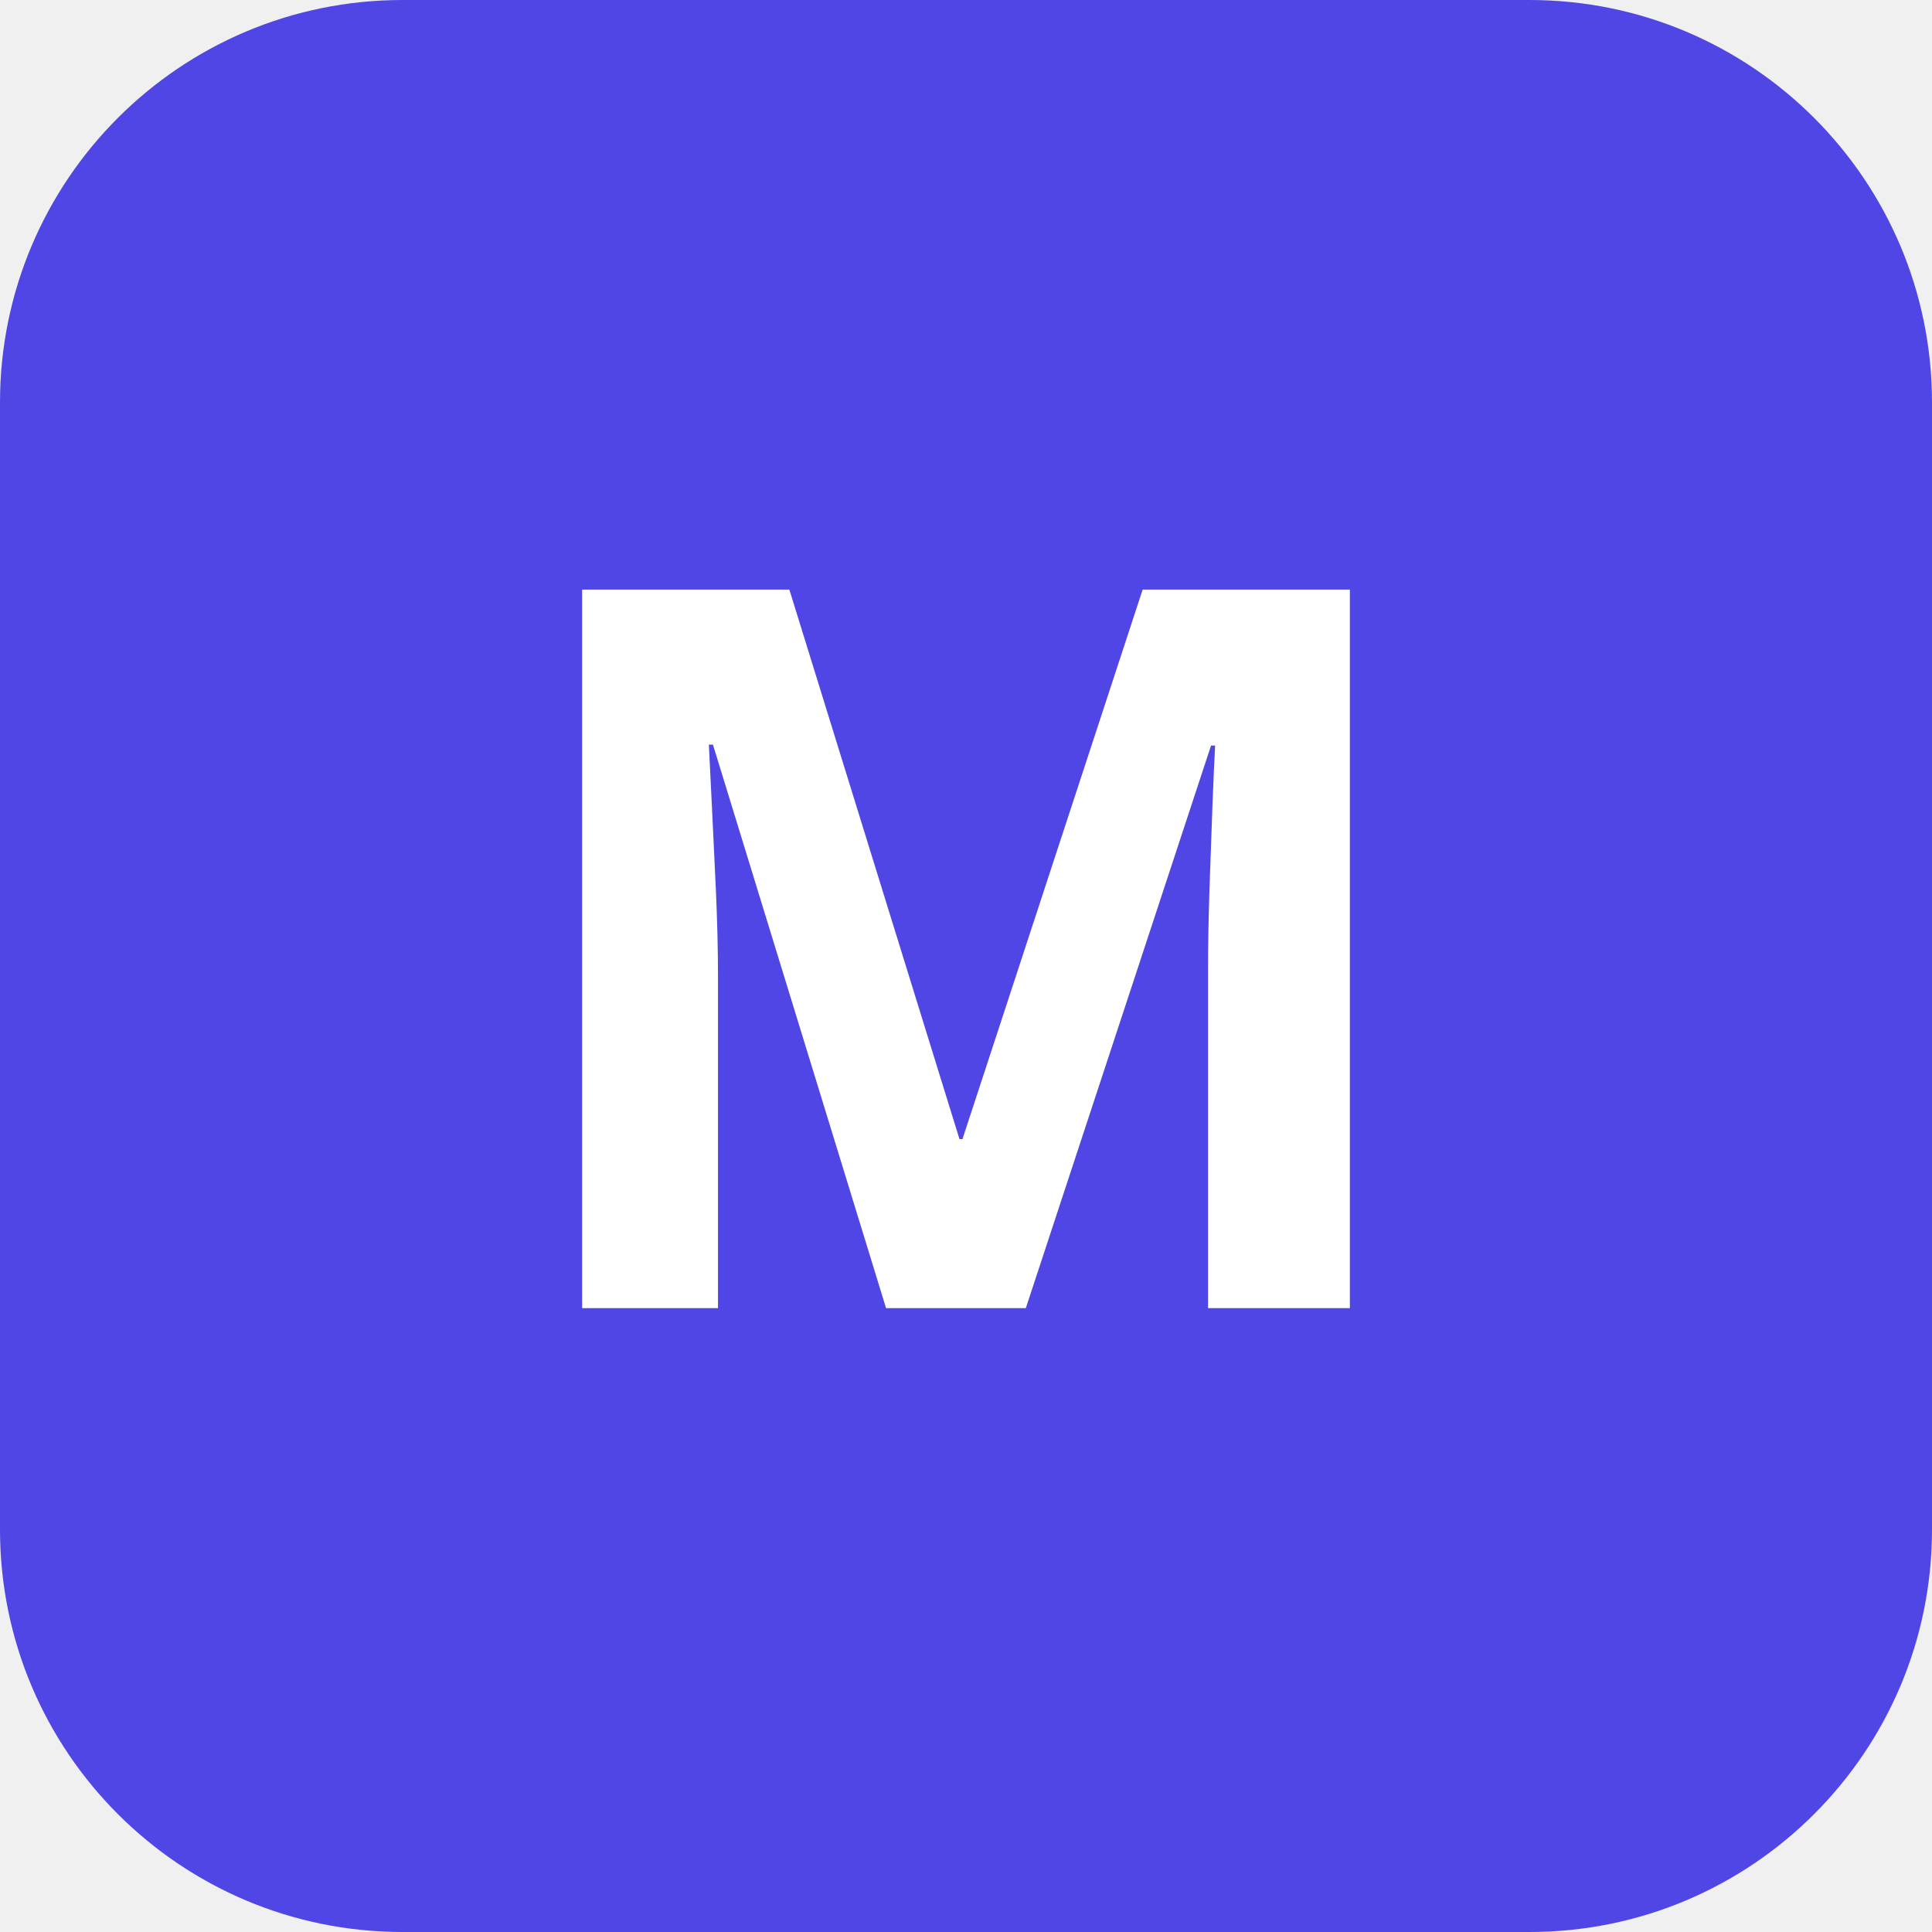
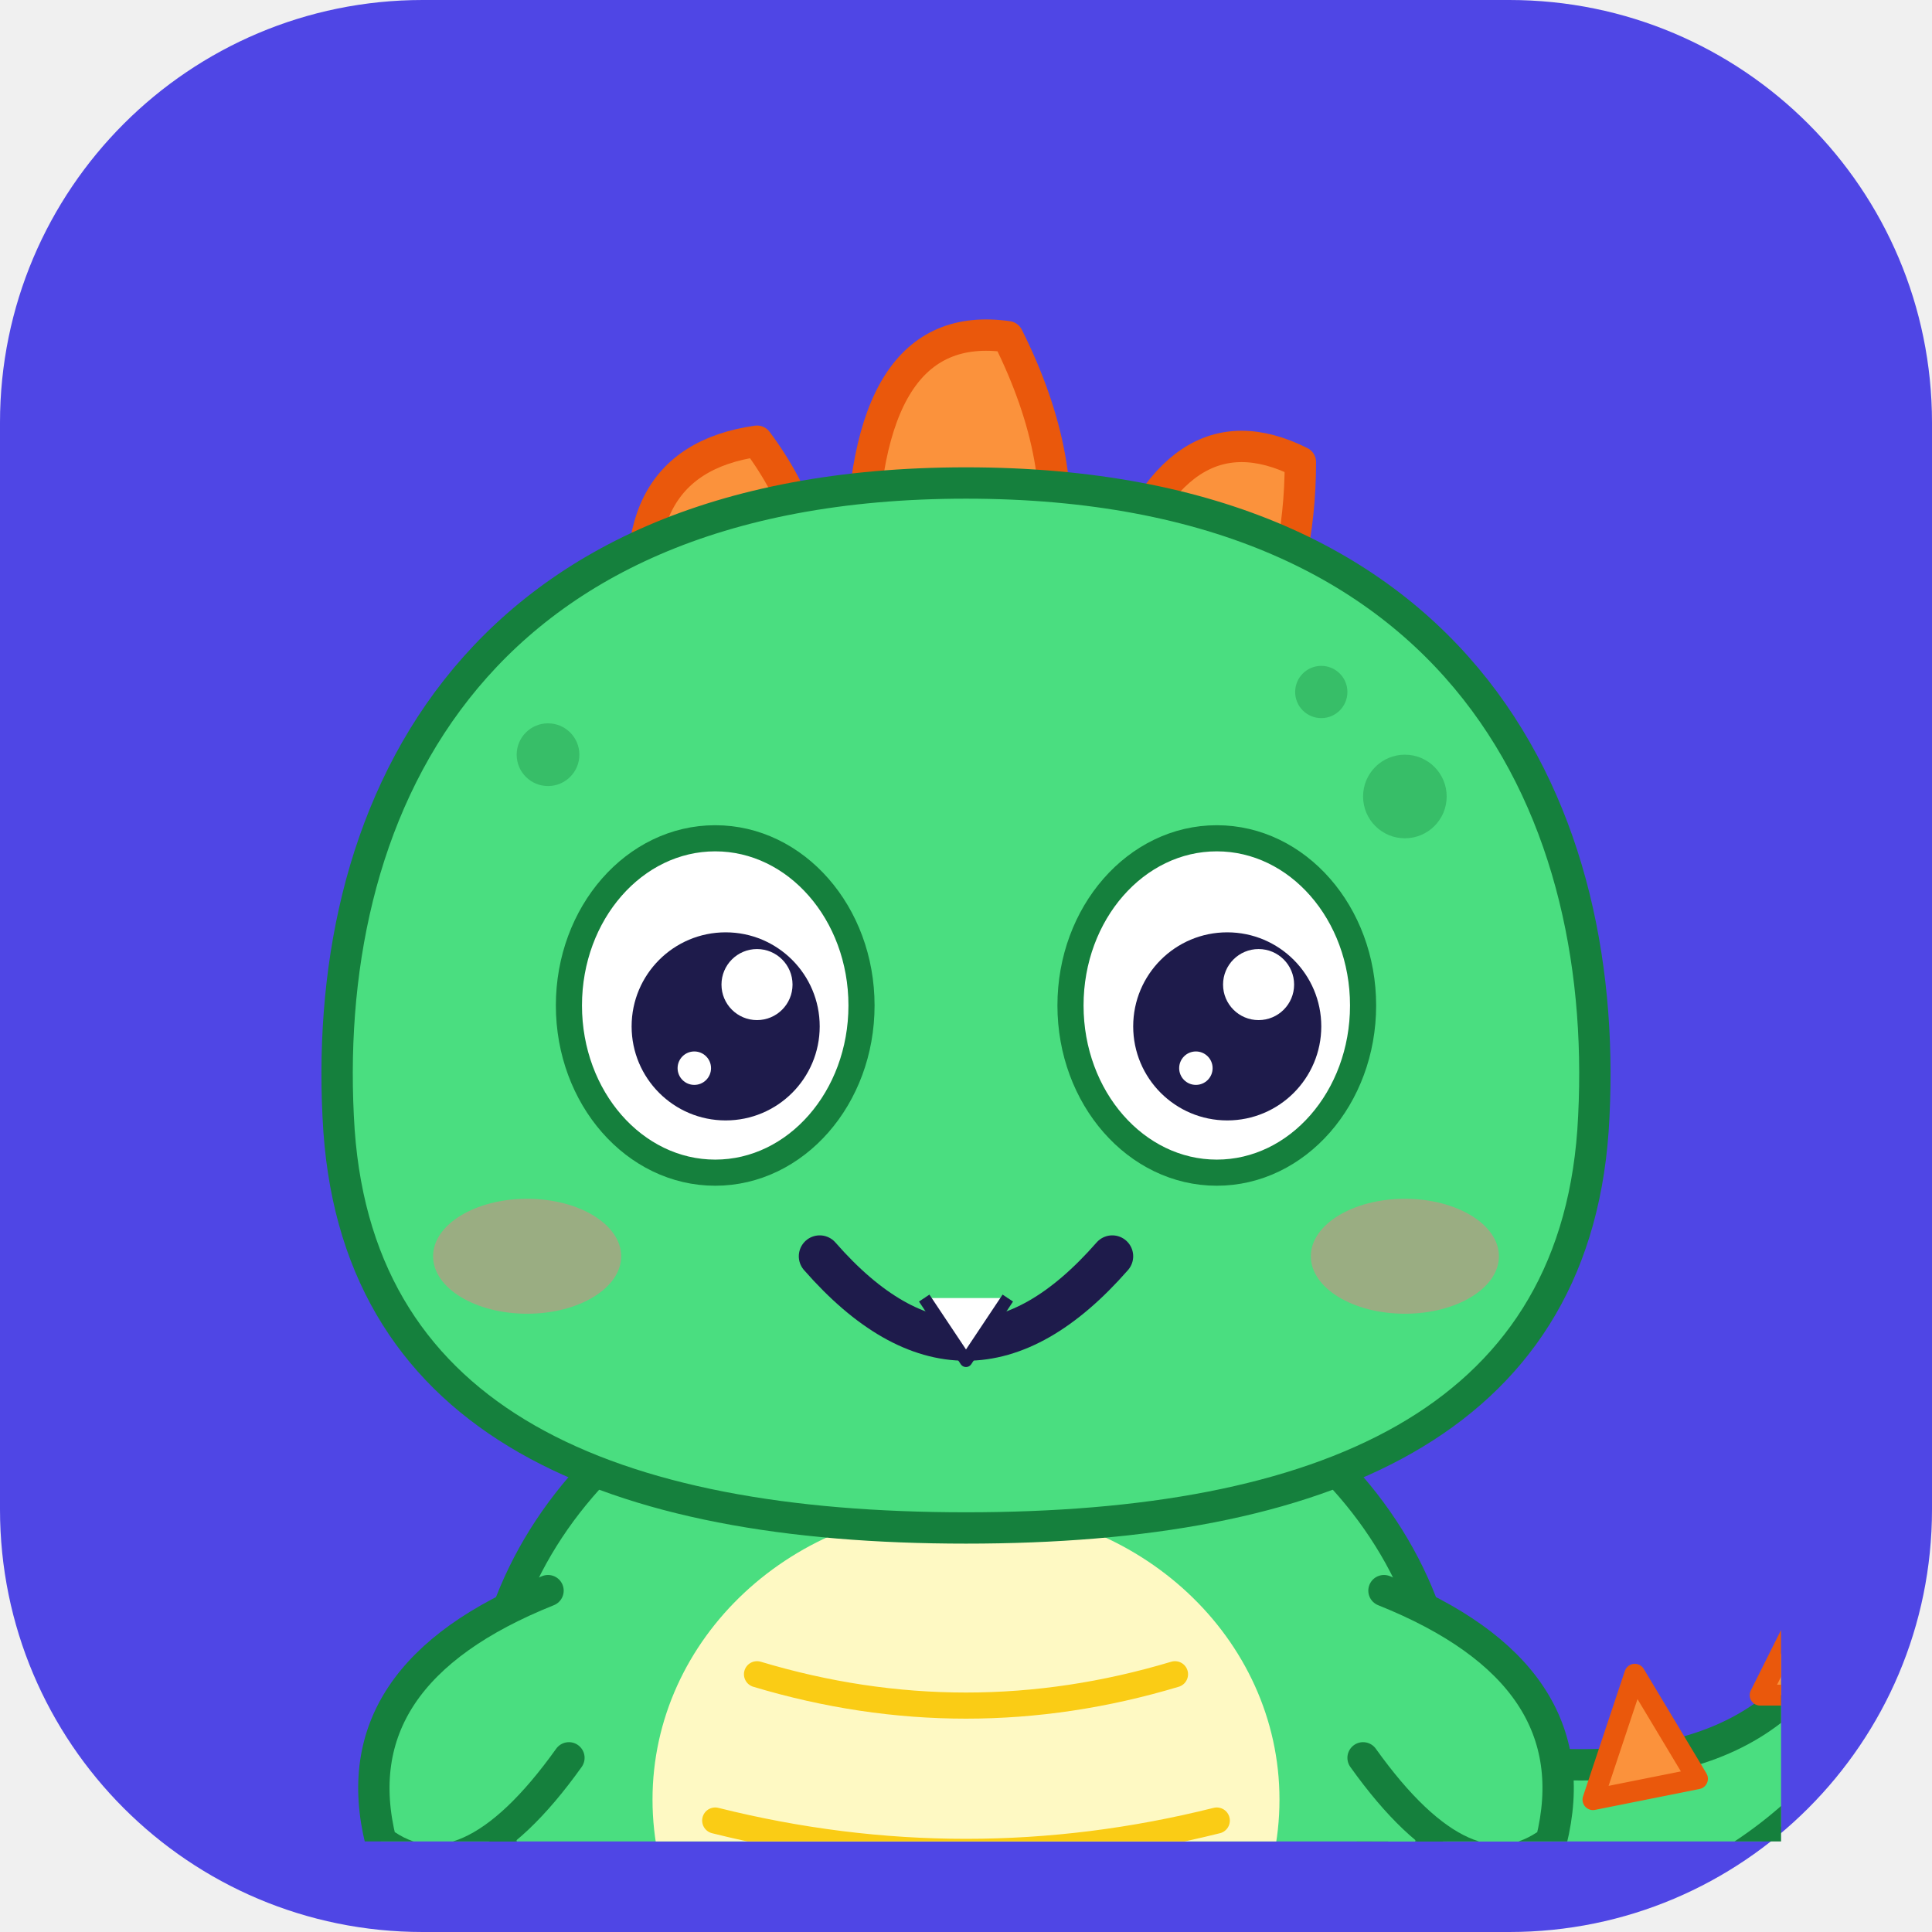
<svg xmlns="http://www.w3.org/2000/svg" viewBox="0 0 192 192">
-   <rect width="192" height="192" fill="#4f46e5" rx="40" />
-   <text x="96" y="130" font-size="100" font-family="sans-serif" font-weight="bold" fill="white" text-anchor="middle">M</text>
+   <rect width="192" height="192" rx="42" fill="#4f46e5" />
+   <svg x="15" y="21" width="162" height="162" viewBox="22 4 156 156">
+     <ellipse cx="100" cy="194" rx="52" ry="6" fill="#0f172a" opacity="0.08" />
+     <path d="M138 168 Q170 172 186 150 Q190 142 182 142 Q172 158 140 150 Z" fill="#4ade80" stroke="#15803d" stroke-width="3" stroke-linejoin="round" />
+     <path d="M176 146 L182 134 L186 146 Z M160 156 L164 144 L170 154 Z" fill="#fb923c" stroke="#ea580c" stroke-width="2" stroke-linejoin="round" />
+     <ellipse cx="76" cy="186" rx="18" ry="10" fill="#4ade80" stroke="#15803d" stroke-width="3" />
+     <ellipse cx="124" cy="186" rx="18" ry="10" fill="#4ade80" stroke="#15803d" stroke-width="3" />
+     <g fill="#fef9c3">
+       <circle cx="68" cy="189" r="2.5" />
+       <circle cx="76" cy="191" r="2.5" />
+       <circle cx="84" cy="189" r="2.5" />
+       <circle cx="116" cy="189" r="2.5" />
+       <circle cx="124" cy="191" r="2.5" />
+       <circle cx="132" cy="189" r="2.5" />
+     </g>
+     <ellipse cx="100" cy="150" rx="46" ry="40" fill="#4ade80" stroke="#15803d" stroke-width="3" />
+     <ellipse cx="100" cy="156" rx="30" ry="28" fill="#fef9c3" />
+     <g stroke="#facc15" stroke-width="2.5" stroke-linecap="round" fill="none">
+       <path d="M80 144 Q100 150 120 144" />
+       <path d="M76 158 Q100 164 124 158" />
+       <path d="M80 172 Q100 178 120 172" />
+     </g>
+     <g fill="#fb923c" stroke="#ea580c" stroke-width="3" stroke-linejoin="round">
+       <path d="M70 46 Q66 28 80 26 Q86 34 86 44 Z" />
+       <path d="M90 38 Q90 14 104 16 Q110 28 108 38 Z" />
+       <path d="M114 40 Q120 22 132 28 Q132 38 128 46 Z" />
+     </g>
+     <path d="M100 30 C148 30 162 62 160 92 C158 120 134 130 100 130 C66 130 42 120 40 92 C38 62 52 30 100 30 Z" fill="#4ade80" stroke="#15803d" stroke-width="3" />
+     <ellipse cx="58" cy="104" rx="9" ry="5.5" fill="#fb7185" opacity="0.45" />
+     <ellipse cx="142" cy="104" rx="9" ry="5.5" fill="#fb7185" opacity="0.45" />
+     <g fill="#15803d" opacity="0.35">
+       <circle cx="60" cy="56" r="3" />
+       <circle cx="142" cy="60" r="4" />
+       <circle cx="134" cy="50" r="2.5" />
+     </g>
+     <g>
+       <path d="M60 136 Q40 144 44 160 Q52 166 62 152" fill="#4ade80" stroke="#15803d" stroke-width="3" stroke-linejoin="round" stroke-linecap="round" />
+       <path d="M140 136 Q160 144 156 160 Q148 166 138 152" fill="#4ade80" stroke="#15803d" stroke-width="3" stroke-linejoin="round" stroke-linecap="round" />
+     </g>
+     <g class="mascot-eyes">
+       <ellipse cx="76" cy="80" rx="14" ry="16" fill="#fff" stroke="#15803d" stroke-width="2.5" />
+       <ellipse cx="124" cy="80" rx="14" ry="16" fill="#fff" stroke="#15803d" stroke-width="2.5" />
+       <circle cx="77" cy="82" r="9" fill="#1e1b4b" />
+       <circle cx="125" cy="82" r="9" fill="#1e1b4b" />
+       <circle cx="80" cy="78" r="3.4" fill="#fff" />
+       <circle cx="128" cy="78" r="3.4" fill="#fff" />
+       <circle cx="74" cy="86" r="1.6" fill="#fff" />
+       <circle cx="122" cy="86" r="1.6" fill="#fff" />
+     </g>
+     <g>
+       <path d="M86 104 Q100 120 114 104" fill="none" stroke="#1e1b4b" stroke-width="4" stroke-linecap="round" />
+       <path d="M96 108 L100 114 L104 108" fill="#fff" stroke="#1e1b4b" stroke-width="1.2" stroke-linejoin="round" />
+     </g>
+   </svg>
</svg>
